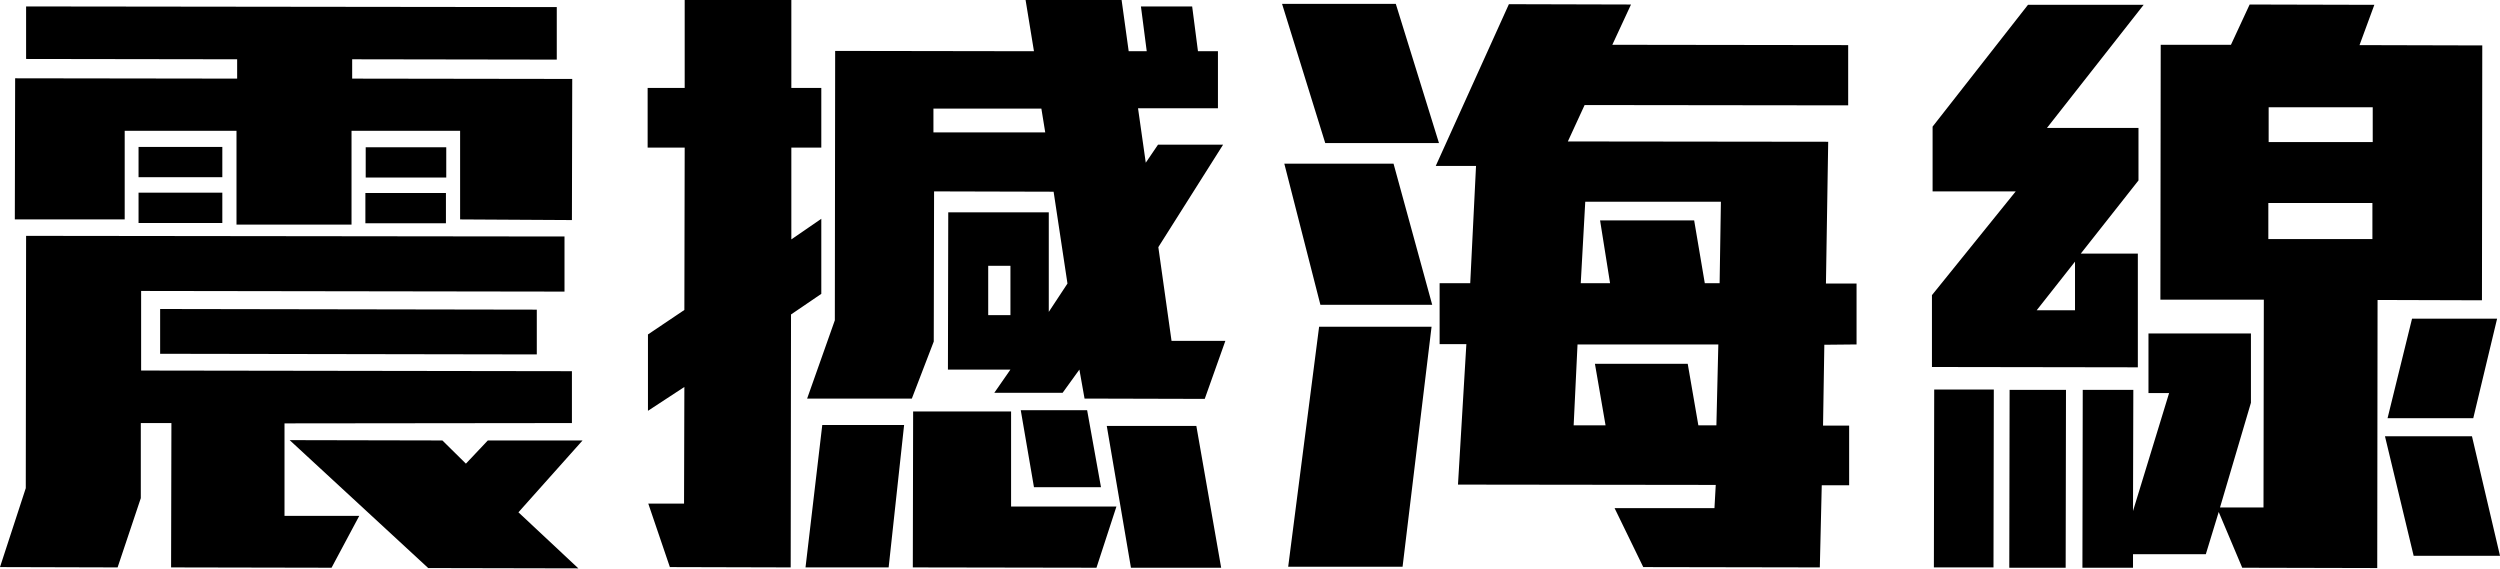
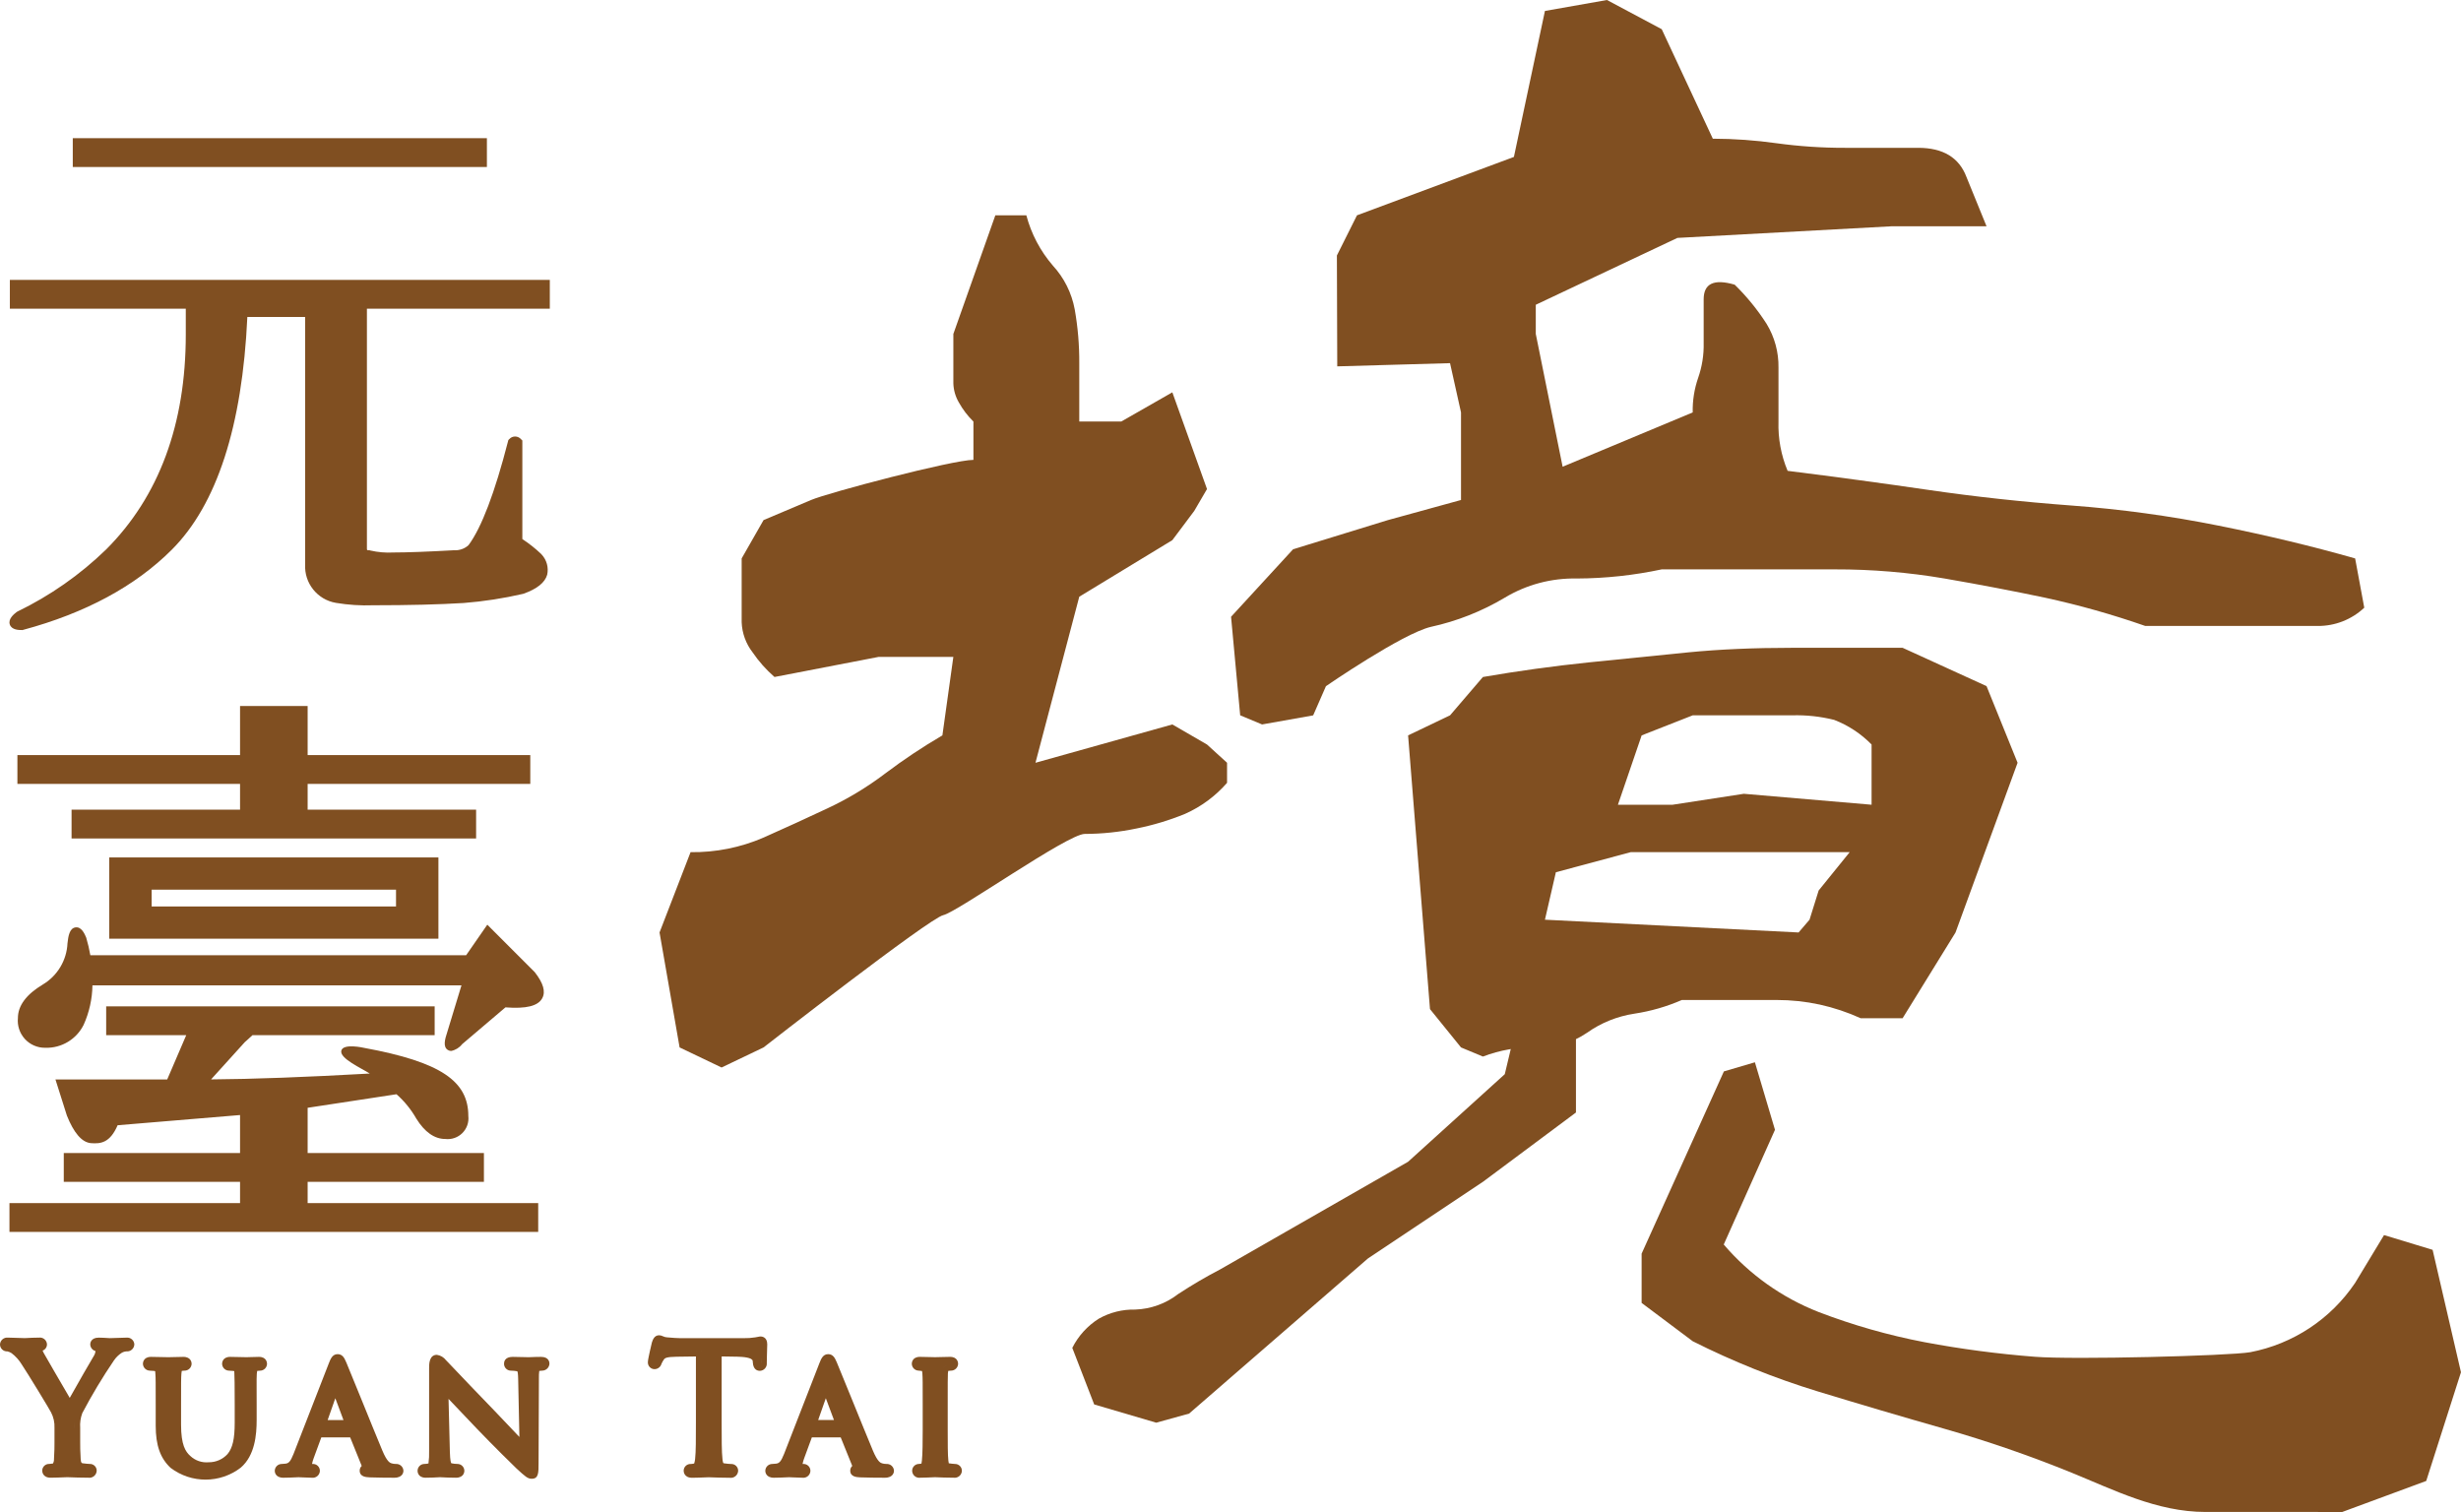
- <svg xmlns="http://www.w3.org/2000/svg" width="775.9" height="176.4" viewBox="0 0 775.9 176.4">
-   <g id="title" transform="translate(-981.7 -305.6)">
-     <g id="Group_55" data-name="Group 55">
-       <path id="Path_4805" data-name="Path 4805" d="M1070,437v28.7h23.2l-8.6,16.1-49.8-.1.1-44.8h-9.5v23.3l-7.2,21.5-36.5-.1,8-24.5.1-78.3,167.1.2v17.1l-131.4-.2v24.7l133.7.2v16.1Zm54.5-63.3V346.2h-33.7v29.1h-35.7V346.2h-34.7v27.5H986.3l.1-43.8,68.9.1v-6l-65.5-.1V307.6l164.7.2v16.3L1091,324v6l68.3.1-.1,43.8Zm-99.8,1.1v-9.4h26v9.4Zm0-14.2v-9.4h26v9.4Zm6.7,54.8V401.5l116.9.2v13.9Zm111.2,49.2,18.6,17.4-46.6-.1-43-39.7,47.4.1,7.3,7.2,6.8-7.2h29.4Zm-47.5-89.7v-9.4h25v9.4Zm.1-14.2v-9.4h25v9.4Z" />
-       <path id="Path_4806" data-name="Path 4806" d="M1227.2,403.2l-.1,78.5-37.5-.1-6.7-19.7H1194l.1-36.2-11.3,7.4V409.4l11.3-7.6.1-50.4h-11.5V332.9h11.5V305.6h33.1v27.3h9.3v18.5h-9.3v28.5l9.3-6.4v23.3Zm30.3,78.5h-25.8l5.2-44.2h25.4Zm98.1-52.3-37.3-.1-1.6-9-5.2,7.2h-21.2l5-7.2h-19.4l.1-48.8h31.2v30.9l5.8-8.8-4.3-28.5-37.1-.1-.1,46.6-6.8,17.7h-32.5l8.6-24.3.1-83.6,61.7.1-2.6-15.9h29.8l2.2,15.9h5.6l-1.8-13.9h15.9l1.8,13.9h6.2v17.7h-24.8l2.4,16.9,3.8-5.6h20.2l-20.1,31.8,4.1,29.1H1362ZM1322,481.8l-57-.1.1-48.4h30.4v29.5h32.7Zm-17.1-142.5h-33.5v7.4h34.7Zm-9.6,48.8h-6.9v15.3h6.9Zm7.3,68.7-4.1-23.9h20.6l4.3,23.9Zm30.1,25-7.5-44H1353l7.7,44Z" />
-       <path id="Path_4807" data-name="Path 4807" d="M1393,350l-13.4-43.2h35.3l13.4,43.2Zm-1.5,50.2-11.2-43.8h33.9l12,43.8Zm25.5,81.3h-35.5l9.6-74.5H1426Zm130.9-68.9-.4,25.1h8.1v18.5h-8.5l-.6,25.5-54.8-.1-8.9-18.3h31l.4-7.2-80-.1,2.6-43.6h-8.3V393.5h9.5l1.8-36.4h-12.5l22.7-50.2,37.9.1-5.8,12.5,73.2.1v18.7l-81.8-.1-5.2,11.3,80.8.1-.7,44h9.5v18.9Zm-76.6-.1-1.2,25.1h9.9l-3.3-19.1h28.8l3.3,19.1h5.6l.6-25.1Zm2.4-44.3-1.4,25.3h9.1l-3.1-19.5h29.2l3.3,19.5h4.6l.4-25.3Z" />
-       <path id="Path_4808" data-name="Path 4808" d="M1617,345.3h28.4v16.3l-17.9,22.7h17.7v35.3l-63.9-.1V397.2l26-32.2h-25.8V344.9l29.6-37.8H1647Zm-35.1,136.4.1-55.2h18.5l-.1,55.2Zm23.4.1.1-55.2h17.5l-.1,55.2Zm20.4-95-11.9,15.1h11.9Zm93.9,11.9-.1,83.2-41.9-.1-7.3-17.3-4,13.1h-22.6v4.2H1628l.1-55.2h15.7l-.1,37.6,11.2-36.6h-6.4V409.1h31.8v21.5l-9.6,32.5h13.5l.1-64.5h-32.1l.1-79.1h21.8l5.8-12.5,38.7.1-4.6,12.5,38.1.1-.1,79.1Zm-1.6-30.1h-32.3v11.2H1718Zm.1-29.7h-32.3v10.8h32.3Zm12.7,139.2-8.9-37.1h27l8.7,37.1Zm18.5-42.7h-26.6l7.6-30.9h26.4Z" />
+ <svg xmlns="http://www.w3.org/2000/svg" width="383.738" height="235.762" viewBox="0 0 383.738 235.762">
+   <g id="title" transform="translate(-192.131 -177.373)">
+     <g id="Group_40" data-name="Group 40">
+       <path id="Path_545" data-name="Path 545" d="M211.84,385.953c-.329,0-1.244.033-1.9.057-.341.012-.609.022-.674.022s-.2-.01-.377-.021c-.38-.024-.911-.058-1.373-.058-1.278,0-1.315.942-1.315,1.049a1.112,1.112,0,0,0,.823,1.043,1.865,1.865,0,0,1-.318.851c-.4.669-2.5,4.279-3.7,6.451-1.321-2.25-3.743-6.425-4.058-7a3.618,3.618,0,0,1-.177-.372,1.027,1.027,0,0,0,.685-.951,1.1,1.1,0,0,0-1.233-1.075c-.746,0-1.479.04-1.915.064-.154.008-.265.015-.317.015s-.295-.009-.612-.02c-.676-.024-1.676-.059-2.014-.059a1.121,1.121,0,0,0-1.234,1.075,1.092,1.092,0,0,0,1.154,1.074,1.967,1.967,0,0,1,.65.276,6.332,6.332,0,0,1,1.56,1.722c.958,1.423,4.385,7.071,4.6,7.514a4.77,4.77,0,0,1,.531,2.421v2.283c0,.412,0,1.507-.077,2.59a1.264,1.264,0,0,1-.165.68,5.176,5.176,0,0,1-.568.062,1.052,1.052,0,0,0-1.1,1.048c0,.113.037,1.1,1.313,1.1.574,0,1.6-.04,2.191-.064l.415-.015.282.01c.585.022,1.845.069,2.979.069a1.146,1.146,0,0,0,1.314-1.1,1.052,1.052,0,0,0-1.1-1.048c-.171,0-.708-.046-1.069-.1-.163-.022-.286-.038-.328-.642-.078-1.085-.078-2.18-.078-2.592v-2.283a5.489,5.489,0,0,1,.33-2.312,85.777,85.777,0,0,1,4.936-8.218,4.289,4.289,0,0,1,1.18-1.16,1.676,1.676,0,0,1,.762-.243,1.132,1.132,0,0,0,1.234-1.1A1.111,1.111,0,0,0,211.84,385.953Zm-8.1,14.082h0c0-.329,0-.65.021-.973C203.744,399.385,203.744,399.706,203.744,400.035Zm3.743-12.769c-.239-.079-.4-.132-.4-.264,0,.132.16.185.4.264.319.079.424.371.424.744C207.911,387.637,207.806,387.345,207.487,387.266Z" fill="#804f21" />
+       <path id="Path_546" data-name="Path 546" d="M232.507,388.953c-.476,0-1.15.024-1.587.04-.188.007-.328.013-.379.013l-.3-.009c-.5-.015-1.446-.044-2.219-.044-1.224,0-1.26.964-1.26,1.074a1.089,1.089,0,0,0,1.074,1.074,6.5,6.5,0,0,1,.676.045.742.742,0,0,1,.146.032,2.352,2.352,0,0,0,.017.371c.027.758.053,1.463.053,4.821v2.842c0,2.528-.325,3.947-1.121,4.9a3.921,3.921,0,0,1-2.93,1.274,3.689,3.689,0,0,1-2.879-.989c-.747-.669-1.434-1.719-1.434-4.865V396.37c0-3.479,0-4.106.051-4.789a2.528,2.528,0,0,1,.057-.436,1.984,1.984,0,0,1,.437-.044,1.1,1.1,0,0,0,1.1-1.074c0-.11-.036-1.074-1.287-1.074-.451,0-1.225.022-1.777.038-.289.008-.513.015-.586.015s-.232-.005-.468-.012c-.561-.016-1.47-.041-2.213-.041-1.225,0-1.26.964-1.26,1.074a1.1,1.1,0,0,0,1.074,1.074,6.5,6.5,0,0,1,.675.045.609.609,0,0,1,.159.037h0a2.36,2.36,0,0,0,.033.4c.051.684.051,1.311.051,4.79v3.319c0,3.046.717,5.073,2.326,6.57a9.011,9.011,0,0,0,10.929-.03c2.228-1.91,2.486-5.162,2.486-7.441V396.37l-.005-2.549c0-1.334-.006-1.784.028-2.241a2.208,2.208,0,0,1,.059-.432l.061-.013a1.9,1.9,0,0,1,.4-.034,1.088,1.088,0,0,0,1.074-1.074C233.766,389.917,233.731,388.953,232.507,388.953Zm-4.858,1.074a.2.2,0,0,0,.185.185A.2.2,0,0,1,227.649,390.027Zm-6.529,0a.227.227,0,0,1-.213.185A.227.227,0,0,0,221.12,390.027Zm-5.814,0a.222.222,0,0,0,.185.185A.222.222,0,0,1,215.306,390.027Zm.981.238c-.092-.012-.239-.026-.388-.036.149.01.3.023.388.036a1.389,1.389,0,0,1,.467.139A1.389,1.389,0,0,0,216.287,390.265Zm1.01,9.424h0c0,.412.014.8.041,1.156C217.311,400.485,217.3,400.1,217.3,399.689Zm2.043,5.92a5.959,5.959,0,0,1-.612-.659,5.959,5.959,0,0,0,.612.659,5,5,0,0,0,.649.51A5,5,0,0,1,219.34,405.609Zm.608-15.208a1,1,0,0,1,.374-.136,3.167,3.167,0,0,1,.342-.046,3.167,3.167,0,0,0-.342.046A1,1,0,0,0,219.948,390.4Zm8.684-.136c-.093-.012-.239-.026-.389-.036.15.01.3.023.389.036a1.4,1.4,0,0,1,.466.139A1.4,1.4,0,0,0,228.632,390.265Zm3.476,0a1.338,1.338,0,0,0-.308.1,1.338,1.338,0,0,1,.308-.1,3.167,3.167,0,0,1,.342-.046A3.167,3.167,0,0,0,232.108,390.265Zm.584-.053a.2.2,0,0,0,.186-.185A.2.2,0,0,1,232.692,390.212Z" fill="#804f21" />
+       <path id="Path_547" data-name="Path 547" d="M253.861,405.65a2.322,2.322,0,0,1-.663-.093c-.243-.076-.7-.222-1.435-1.964-.749-1.788-2.129-5.186-3.335-8.157-1.109-2.73-2.066-5.088-2.274-5.557l-.128-.282c-.177-.4-.472-1.069-1.243-1.069-.818,0-1.106.732-1.384,1.44l-5.5,14.125c-.483,1.219-.775,1.452-1.245,1.51a5.249,5.249,0,0,1-.581.047,1.089,1.089,0,0,0-1.1,1.074c0,.11.037,1.074,1.34,1.074.651,0,1.4-.036,1.9-.06.224-.01.391-.019.464-.019.1,0,.364.013.673.028.488.023,1.086.051,1.424.051a1.109,1.109,0,0,0,1.235-1.074,1.066,1.066,0,0,0-1.128-1.074h-.093a4.766,4.766,0,0,1,.26-.917l1.185-3.226h4.5l1.8,4.45a.99.99,0,0,0-.315.741c0,.96,1.014,1.012,1.5,1.037l.159.008c1.076.036,2.4.055,3.741.055,1.38,0,1.419-.964,1.419-1.074A1.106,1.106,0,0,0,253.861,405.65Zm-13.987.279a4.641,4.641,0,0,1,.345-1.514A4.646,4.646,0,0,0,239.874,405.929Zm4.543-10.526,1.27,3.4h-2.466Zm5.066,10.526-2.1-5.178a.27.27,0,0,0-.076-.106.244.244,0,0,0-.138-.026h-5.388a.246.246,0,0,0-.239.185.246.246,0,0,1,.239-.185h5.388a.244.244,0,0,1,.138.026.27.27,0,0,1,.076.106l2.1,5.178a.5.5,0,0,1,.037.341A.5.5,0,0,0,249.483,405.929Z" fill="#804f21" />
+       <path id="Path_548" data-name="Path 548" d="M276.495,388.953c-.64,0-1.2.023-1.587.039-.182.007-.32.014-.4.014s-.257-.006-.488-.014c-.495-.016-1.237-.039-1.955-.039-1.243,0-1.34.8-1.34,1.048a1.065,1.065,0,0,0,1.076,1.1,6.6,6.6,0,0,1,.978.092c.07.055.134.344.15,1.239l.19,9.008c-1.1-1.165-2.555-2.708-3.944-4.146-2.47-2.542-4.838-5.032-6.206-6.471-.64-.672-1.064-1.118-1.183-1.237l-.1-.1a2.168,2.168,0,0,0-1.436-.853c-1.208,0-1.208,1.474-1.208,2.029v12.928a11.865,11.865,0,0,1-.1,1.983,3.048,3.048,0,0,1-.628.075,1.075,1.075,0,0,0-1.074,1.074c0,.11.036,1.074,1.262,1.074.752,0,1.464-.038,1.905-.062.169-.01.292-.017.35-.017s.156.006.3.014c.436.024,1.2.065,2.165.065,1.278,0,1.315-.964,1.315-1.074a1.076,1.076,0,0,0-1.077-1.074,4.673,4.673,0,0,1-.952-.106c-.057-.057-.19-.369-.229-1.738l-.208-8.3c1.19,1.259,2.826,2.977,4.464,4.694,2.432,2.538,5.855,5.913,6.133,6.159,1.373,1.261,1.745,1.6,2.367,1.6,1.074,0,1.074-.891,1.074-2.509l.054-13.215a6.814,6.814,0,0,1,.054-1.084l.06-.014a1.728,1.728,0,0,1,.371-.035h.007a1.143,1.143,0,0,0,1.153-1.1C277.808,389.826,277.745,388.953,276.495,388.953Zm-15.371,4.233h0l.251.274Zm11.814-2.867a6.608,6.608,0,0,0-.66-.083,6.571,6.571,0,0,1,.66.083c.537.1.747.408.829,1.172C273.684,390.727,273.475,390.418,272.938,390.319Zm.319,15.371c.651.6,1.035.941,1.287,1.137C274.292,406.632,273.908,406.287,273.257,405.69Zm2.84-15.425a1.087,1.087,0,0,0-.453.185,1.087,1.087,0,0,1,.453-.185,2.684,2.684,0,0,1,.339-.046A2.684,2.684,0,0,0,276.1,390.265Z" fill="#804f21" />
+       <path id="Path_549" data-name="Path 549" d="M311.709,389.077c.024-.687.056-1.6.056-2.1,0-1.172-.918-1.206-1.023-1.206a1.923,1.923,0,0,0-.417.059c-.109.024-.256.056-.443.081a9.938,9.938,0,0,1-1.768.124h-9.953c-.269,0-1.235-.048-2.007-.127a1.694,1.694,0,0,1-.65-.168,1.434,1.434,0,0,0-.609-.157c-.742,0-.983.731-1.1,1.082-.007.021-.024.076-.029.1s-.611,2.533-.611,2.976a1.042,1.042,0,0,0,1.023,1.127,1.14,1.14,0,0,0,1.1-.842,3.833,3.833,0,0,1,.365-.65c.16-.241.4-.419,1.977-.446l3.024-.041v10.329c0,2.464,0,4.592-.125,5.655a3.3,3.3,0,0,1-.15.712,3.1,3.1,0,0,1-.535.071,1.052,1.052,0,0,0-1.1,1.048c0,.113.037,1.1,1.316,1.1.573,0,1.6-.04,2.191-.064l.414-.015.279.01c.584.022,1.847.069,2.982.069a1.146,1.146,0,0,0,1.313-1.1,1.052,1.052,0,0,0-1.1-1.048c-.171,0-.708-.046-1.068-.1a.376.376,0,0,1-.134-.034c-.02-.02-.09-.127-.144-.64-.127-1.074-.127-3.2-.127-5.666V388.885l2.441.039c.87.019,2.343.128,2.4.66l.024.281c.082,1.1.724,1.264,1.1,1.264a1.121,1.121,0,0,0,1.074-1.235C311.684,389.788,311.7,389.472,311.709,389.077Zm-17.265.632c-.079.211-.16.264-.265.264-.081,0-.134-.079-.134-.238,0,.159.053.238.134.238.105,0,.186-.053.265-.264a4.6,4.6,0,0,1,.451-.823A4.6,4.6,0,0,0,294.444,389.709Zm6.186,16.723c-.022.005-.051.008-.074.013.023-.005.052-.008.074-.013a.672.672,0,0,0,.329-.165A.672.672,0,0,1,300.63,406.432Zm.9-18.449-3.928.053,3.928-.054Zm2.23,0h0l3.344.054Zm7.034,1.911a.533.533,0,0,1-.052.263.533.533,0,0,0,.052-.263c0-.109.012-.435.026-.842C310.807,389.459,310.8,389.785,310.8,389.894Z" fill="#804f21" />
+       <path id="Path_550" data-name="Path 550" d="M330.349,405.65a2.328,2.328,0,0,1-.664-.093c-.242-.076-.7-.222-1.435-1.964-.749-1.787-2.128-5.184-3.334-8.155-1.109-2.731-2.067-5.09-2.275-5.559l-.128-.282c-.176-.4-.472-1.069-1.243-1.069-.818,0-1.106.732-1.383,1.44l-5.5,14.125c-.483,1.219-.774,1.452-1.245,1.51a5.251,5.251,0,0,1-.58.047,1.089,1.089,0,0,0-1.1,1.074c0,.11.037,1.074,1.34,1.074.651,0,1.4-.036,1.9-.06.223-.01.39-.019.463-.019.1,0,.364.013.673.028.489.023,1.086.051,1.425.051a1.108,1.108,0,0,0,1.234-1.074,1.066,1.066,0,0,0-1.128-1.074h-.093a4.838,4.838,0,0,1,.26-.917l1.185-3.226h4.5l1.8,4.45a.989.989,0,0,0-.314.741c0,.96,1.014,1.012,1.5,1.037l.16.008c1.075.036,2.4.055,3.74.055,1.38,0,1.42-.964,1.42-1.074A1.106,1.106,0,0,0,330.349,405.65ZM312.8,406.909c-.292,0-.452-.053-.452-.185,0,.132.16.185.452.185Zm8.282-13.563,2.31,6.183-2.31-6.183c-.066-.173-.132-.259-.2-.259C320.953,393.087,321.019,393.173,321.085,393.346ZM320.9,395.4l1.27,3.4h-2.466Zm2.969,5.348a.26.26,0,0,0-.076-.106.242.242,0,0,0-.137-.026h-5.389a.221.221,0,0,0-.139.043.221.221,0,0,1,.139-.043h5.389a.242.242,0,0,1,.137.026.26.26,0,0,1,.076.106l2.1,5.178Z" fill="#804f21" />
+       <path id="Path_551" data-name="Path 551" d="M341.037,405.65a8.765,8.765,0,0,1-.926-.1l-.037-.006a3.791,3.791,0,0,1-.067-.417c-.1-.872-.1-2.682-.1-4.778V396.37c0-3.493,0-4.122.027-4.821a2.454,2.454,0,0,1,.05-.4c.017-.005.04-.011.068-.017a1.72,1.72,0,0,1,.377-.034h.024a1.1,1.1,0,0,0,1.074-1.074c0-.11-.035-1.074-1.26-1.074-.524,0-1.468.027-1.994.043l-.346.01-.377-.011c-.528-.016-1.429-.042-1.981-.042-1.226,0-1.262.964-1.262,1.074a1.089,1.089,0,0,0,1.075,1.074,3.376,3.376,0,0,1,.512.057,1.952,1.952,0,0,1,.061.418c.051.688.051,1.315.051,4.794v3.982c0,1.715-.014,3.808-.126,4.785-.01.087-.038.318-.071.462a2.17,2.17,0,0,1-.374.051,1.062,1.062,0,0,0-1.074,1.074,1.107,1.107,0,0,0,1.259,1.074c.514,0,1.4-.039,1.929-.063l.387-.016.22.009c.515.022,1.67.07,2.7.07a1.122,1.122,0,0,0,1.26-1.074A1.062,1.062,0,0,0,341.037,405.65Zm-.4-15.623a.223.223,0,0,1-.185.185A.223.223,0,0,0,340.638,390.027Zm-5.442,0a.2.2,0,0,0,.186.185A.2.2,0,0,1,335.2,390.027Zm.424,16.882a.669.669,0,0,1-.275-.043.669.669,0,0,0,.275.043Zm.48-16.616c-.133-.027-.273-.047-.4-.06.126.013.266.033.4.06a.8.8,0,0,1,.442.23A.8.8,0,0,0,336.1,390.293Zm.795,10.059c0,.541,0,1.056,0,1.54,0-.484,0-1,0-1.54V396.37c0-1.97,0-3.033-.009-3.714.009.681.009,1.744.009,3.714Zm2.343-9.711a.877.877,0,0,1,.631-.376,2.6,2.6,0,0,1,.332-.046,2.6,2.6,0,0,0-.332.046A.88.88,0,0,0,339.238,390.641Z" fill="#804f21" />
+     </g>
+     <g id="Group_41" data-name="Group 41">
+       <path id="Path_552" data-name="Path 552" d="M275.511,328.961l-7.395-7.4-3.3,4.761h-58.6a23.622,23.622,0,0,0-.634-2.711l-.033-.094c-.234-.543-.723-1.671-1.648-1.535s-1.123,1.341-1.247,2.484a7.891,7.891,0,0,1-3.839,6.418c-2.582,1.547-3.891,3.308-3.891,5.233a4.22,4.22,0,0,0,4.214,4.638l.076,0a6.45,6.45,0,0,0,5.965-3.593,15.6,15.6,0,0,0,1.368-6.14h57.539l-2.219,7.3c-.38,1.14-.686,2.294.1,2.778a.959.959,0,0,0,.512.149,2.875,2.875,0,0,0,1.709-1.054l6.756-5.742c3.252.247,5.079-.209,5.739-1.426C277.237,332.005,276.854,330.673,275.511,328.961Z" fill="#804f21" />
+       <path id="Path_553" data-name="Path 553" d="M229.561,303.625H203.29v4.493h63.079v-4.493H240.1v-4.017h34.717v-4.493H240.1v-7.653H229.561v7.653H194.844v4.493h34.717Z" fill="#804f21" />
+       <path id="Path_554" data-name="Path 554" d="M240.1,361.658h27.487v-4.493H240.1v-7.052L253.957,348a14.908,14.908,0,0,1,3.087,3.8c1.313,2.108,2.835,3.177,4.524,3.177a3.236,3.236,0,0,0,3.588-3.588c0-5.4-4.243-8.414-16.253-10.621,0,0-3.31-.768-3.558.462-.243,1.207,3.162,2.72,4.444,3.542-9.929.56-18.234.867-24.747.915l5.26-5.813s.59-.507,1.2-1.089h28.405V334.3h-51.22v4.493h12.481L218.2,345.7H200.779l1.785,5.634c1.043,2.612,2.3,4.187,3.765,4.293s2.94-.005,4.142-2.793l19.09-1.591v5.921H202.075v4.493h27.486v3.314H193.606v4.493h82.446v-4.493H240.1Z" fill="#804f21" />
+       <path id="Path_555" data-name="Path 555" d="M260.493,323.745v-12.67H209.166v12.67ZM215.777,316.1h38.105v2.62H215.777Z" fill="#804f21" />
+     </g>
+     <g id="Group_42" data-name="Group 42">
+       <path id="Path_556" data-name="Path 556" d="M380.337,293.467l-5.406-3.13-21.341,5.976,6.829-25.894,14.512-8.821,3.414-4.553,1.992-3.414-5.406-15.081-7.967,4.553h-6.545V234a46.5,46.5,0,0,0-.711-8.394,13.776,13.776,0,0,0-3.415-6.829,19.718,19.718,0,0,1-4.126-7.825H347.33l-6.544,18.495v7.683a6.235,6.235,0,0,0,.853,2.988,13.023,13.023,0,0,0,2.276,2.988v5.975c-3.228,0-22.67,5.121-25.324,6.26s-5.122,2.183-7.4,3.13l-3.414,5.976V274.4a8.158,8.158,0,0,0,1.706,4.695,19.888,19.888,0,0,0,3.415,3.842l16.219-3.13h11.667l-1.708,12.235a91.907,91.907,0,0,0-8.963,5.975,49.841,49.841,0,0,1-8.963,5.407q-4.842,2.28-9.959,4.553a27.691,27.691,0,0,1-11.382,2.276l-4.837,12.52L298.1,340.7l6.544,3.13,6.545-3.13s25.845-20.154,28.027-20.629,19.394-12.663,22.053-12.663a39.912,39.912,0,0,0,8.109-.854,41.1,41.1,0,0,0,7.54-2.276,18.869,18.869,0,0,0,6.545-4.837v-3.129Z" fill="#804f21" />
+       <path id="Path_557" data-name="Path 557" d="M372.421,399.215l-9.675-2.845-3.415-8.821A11.474,11.474,0,0,1,363.457,383a11.035,11.035,0,0,1,5.691-1.423,11.58,11.58,0,0,0,6.687-2.418,75.283,75.283,0,0,1,6.544-3.841l29.309-16.788,15.08-13.659,1.423-5.975h3.415v-1.707h3.129l3.131,1.707v11.951l-14.512,10.813-17.926,11.95-27.886,24.186Z" fill="#804f21" />
+       <path id="Path_558" data-name="Path 558" d="M388.924,290.337l-3.414-1.423-1.423-15.365,9.674-10.529,14.8-4.552,11.382-3.13V241.68L418.232,234l-17.586.5-.056-17.29,3.13-6.26,24.471-9.106,4.838-22.763,9.674-1.707,8.536,4.552L459.207,199a72.915,72.915,0,0,1,9.959.711,77.245,77.245,0,0,0,10.67.712h11.381q5.829,0,7.541,4.552l3.13,7.683h-14.8l-33.407,1.813-22.079,10.423v4.552l4.186,20.705,20.284-8.469a15.416,15.416,0,0,1,.854-5.406,15.387,15.387,0,0,0,.854-5.407v-6.829q0-3.694,4.837-2.276a34.771,34.771,0,0,1,4.98,6.117,12.726,12.726,0,0,1,1.849,6.829v8.4a18.454,18.454,0,0,0,1.423,7.682q11.376,1.428,22.052,2.988t22.194,2.418a187.517,187.517,0,0,1,22.906,3.131q11.377,2.28,21.341,5.122l1.423,7.682a10.466,10.466,0,0,1-7.256,2.846h-26.89a132.749,132.749,0,0,0-15.65-4.411q-7.4-1.56-15.649-2.988a100.552,100.552,0,0,0-17.073-1.423H451.239a64.571,64.571,0,0,1-13.231,1.423,20.948,20.948,0,0,0-11.24,2.988,38.456,38.456,0,0,1-11.523,4.552c-4.46,1.045-16.362,9.248-16.362,9.248l-1.992,4.553Z" fill="#804f21" />
+       <path id="Path_559" data-name="Path 559" d="M501.888,284.361,488.8,278.386H471.584q-8.963,0-16.219.711t-15.507,1.565q-8.256.854-16.5,2.277l-5.122,5.975-6.544,3.13,3.414,42.681,4.837,5.976,3.415,1.423a21.45,21.45,0,0,1,8.252-1.423,13.19,13.19,0,0,0,7.967-2.277,17.208,17.208,0,0,1,7.4-2.987,29.534,29.534,0,0,0,7.4-2.134h14.8a31.6,31.6,0,0,1,6.686.711,32.138,32.138,0,0,1,6.4,2.134H488.8l8.252-13.373,9.675-26.462ZM475.71,316.23l-1.423,4.553-1.707,1.992-39.551-1.992,1.706-7.4,11.667-3.13h34.145Zm8.252-13.374-19.918-1.706-11.1,1.706H444.41l3.7-10.812,7.967-3.13h15.508a24.2,24.2,0,0,1,6.545.711,16.427,16.427,0,0,1,5.833,3.842Z" fill="#804f21" />
+       <path id="Path_560" data-name="Path 560" d="M536.016,413.135c-7.589,0-14.352-3.481-20.9-6.135a193.775,193.775,0,0,0-19.775-6.829q-9.965-2.842-19.776-5.834a124.448,124.448,0,0,1-19.492-7.824l-7.967-5.975v-7.683l12.827-28.415,4.837-1.423,3.13,10.528-7.99,17.887a37.364,37.364,0,0,0,14.8,10.528,97.247,97.247,0,0,0,16.5,4.7,159.484,159.484,0,0,0,17.214,2.276c5.976.476,30.2-.134,33.577-.711a25.485,25.485,0,0,0,16.361-10.813l4.508-7.451,7.572,2.3,4.423,19.09L570.446,408.3l-13.089,4.837Z" fill="#804f21" />
+     </g>
+     <g id="Group_43" data-name="Group 43">
+       <rect id="Rectangle_4" data-name="Rectangle 4" width="64.573" height="4.493" transform="translate(203.479 198.92)" fill="#804f21" />
+       <path id="Path_561" data-name="Path 561" d="M277.862,225.507v-4.493H193.669v4.493H221.1v4.022c0,14-4.178,25.281-12.416,33.519a53.032,53.032,0,0,1-13.848,9.689l-.136.087c-.4.319-1.341,1.065-1.036,1.94.3.852,1.441.852,1.871.852h.1l.1-.026c9.694-2.606,17.493-6.81,23.178-12.495,7.033-7.033,11-19.244,11.786-36.3h9.015v38.561a5.766,5.766,0,0,0,4.8,6.023,28.705,28.705,0,0,0,5.807.374c5.553,0,10.3-.118,14.11-.353a62.944,62.944,0,0,0,9.246-1.423l.088-.025c2.123-.762,3.329-1.728,3.686-2.955a3.521,3.521,0,0,0-.875-3.172l-.065-.073a20.751,20.751,0,0,0-2.933-2.322V246.06l-.235-.228a1.21,1.21,0,0,0-1.795.006l-.151.151-.053.205c-2.059,8.011-4.13,13.457-6.157,16.189a3.084,3.084,0,0,1-2.265.79c-4.151.233-7.327.35-9.44.35a12.9,12.9,0,0,1-3.616-.311l-.12-.04h-.128a.483.483,0,0,1-.238-.035.506.506,0,0,1-.037-.241V225.507Z" fill="#804f21" />
    </g>
  </g>
</svg>
